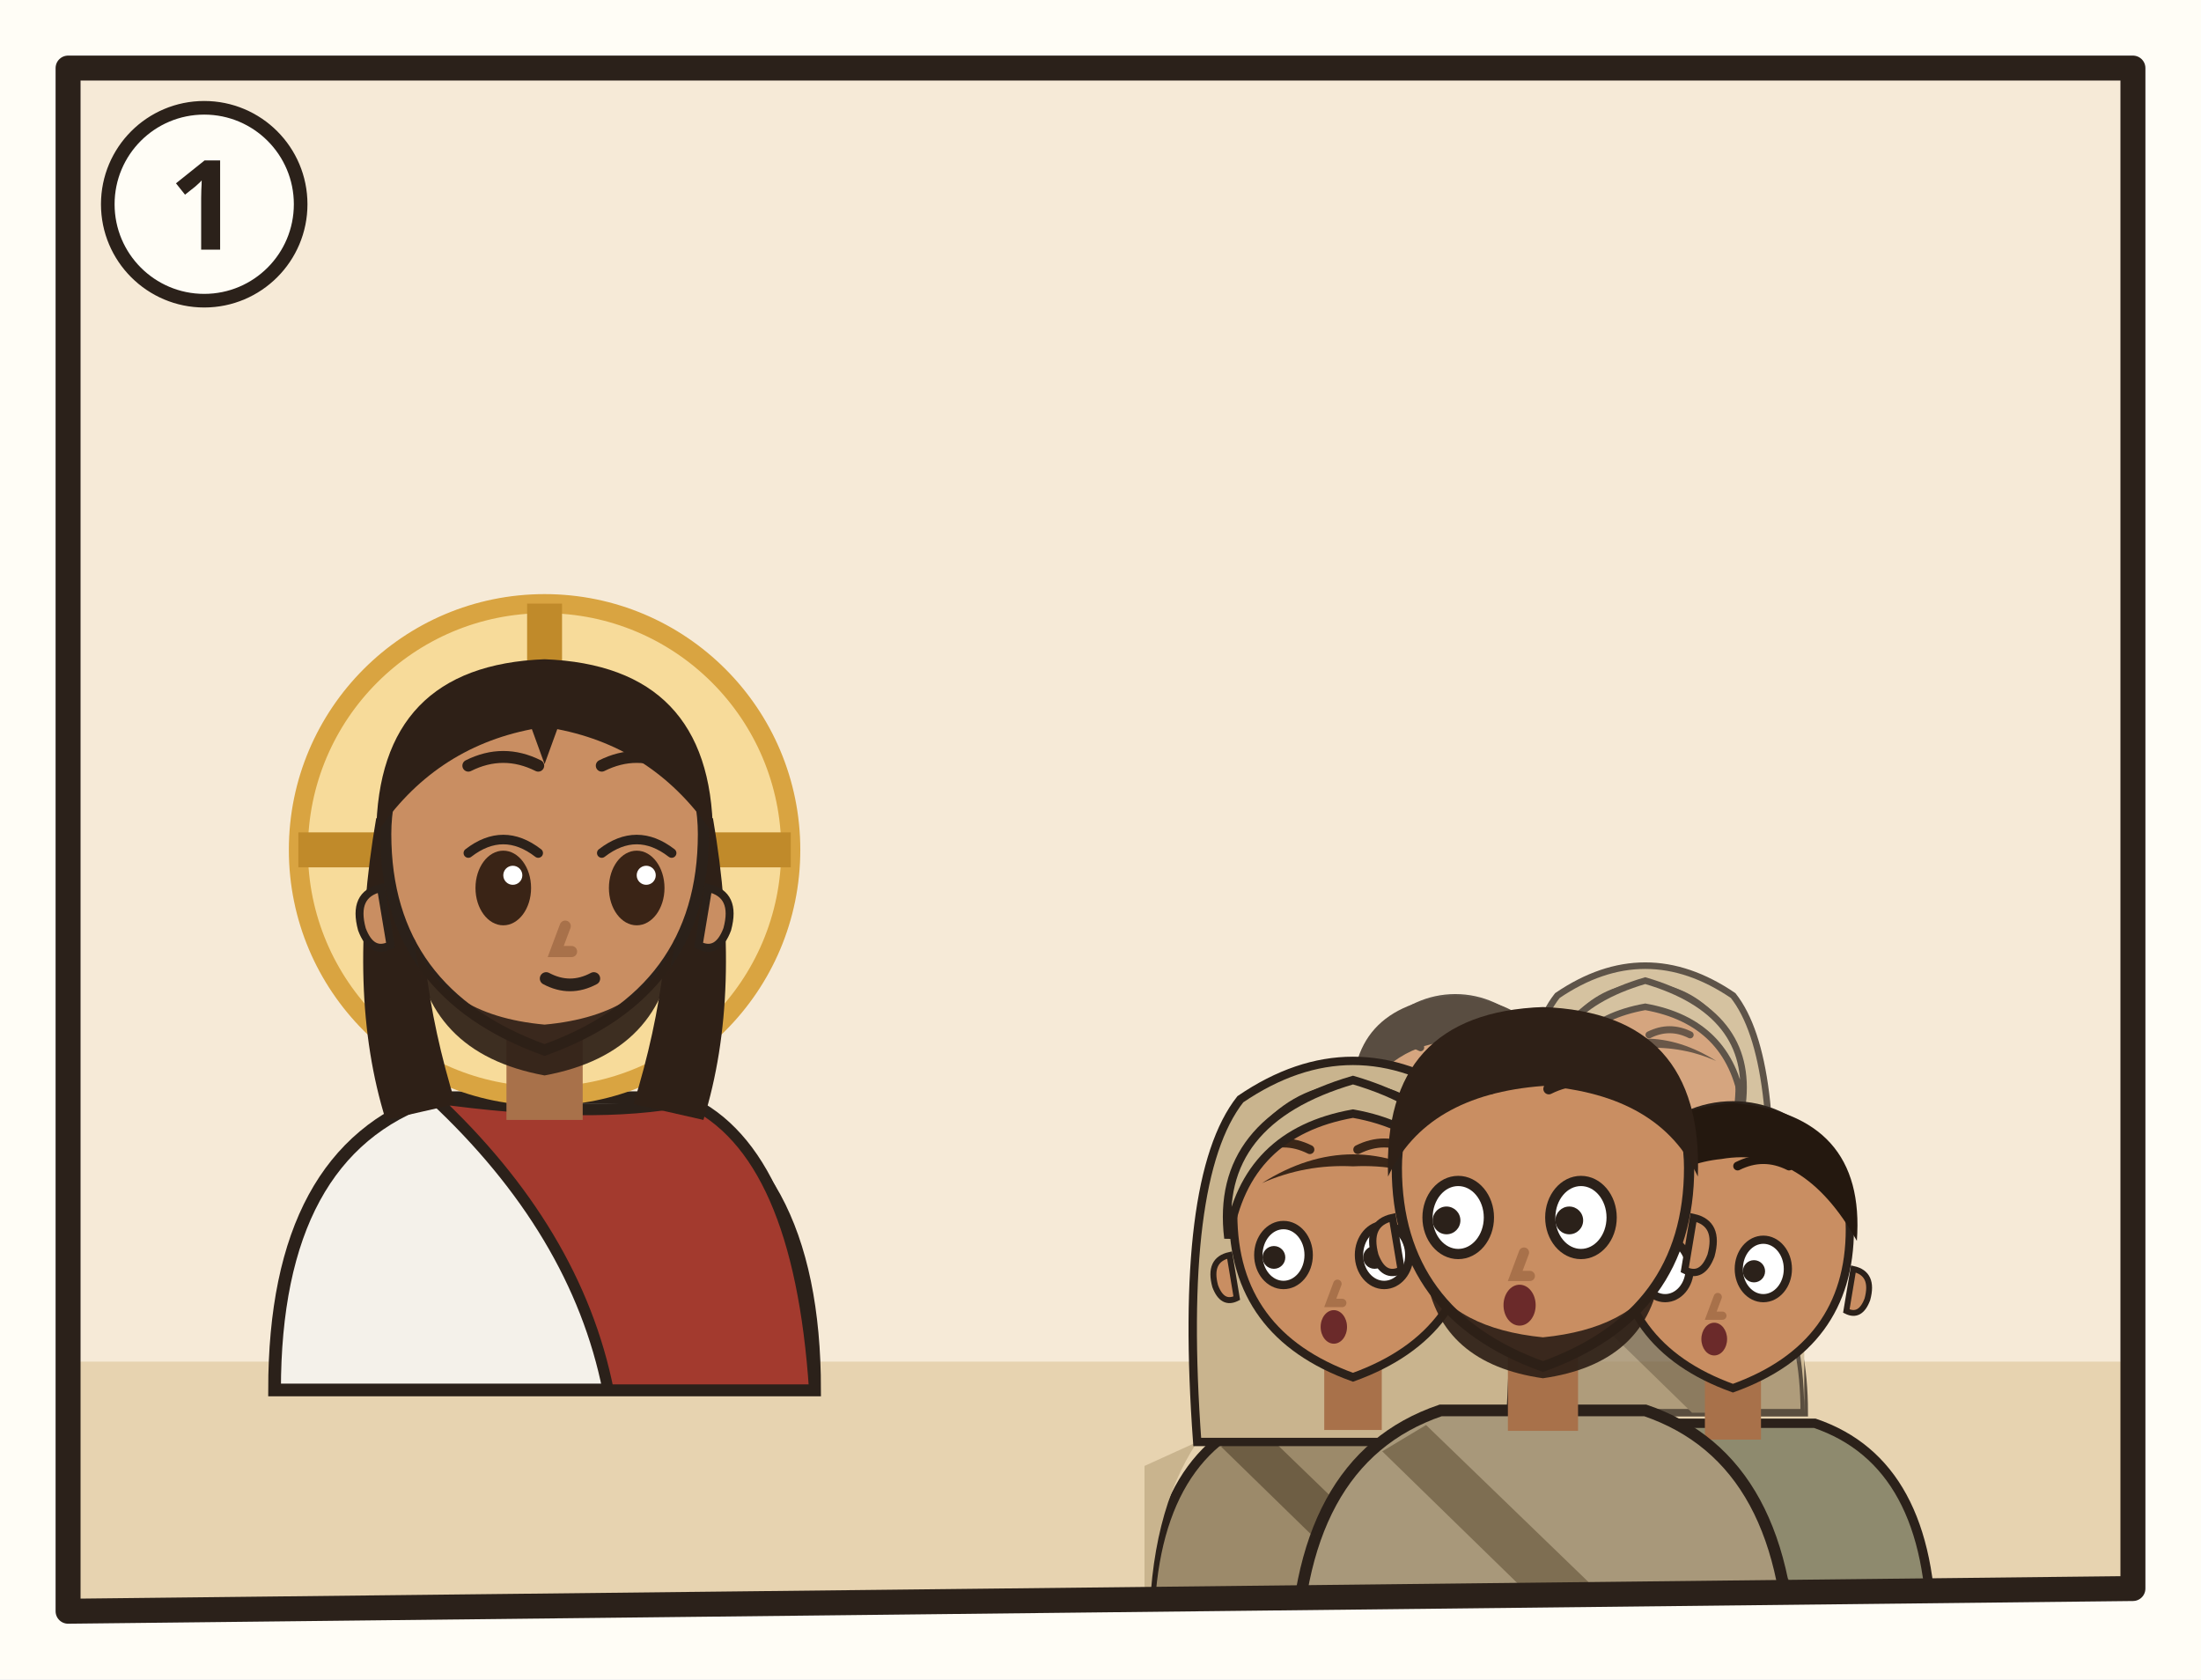
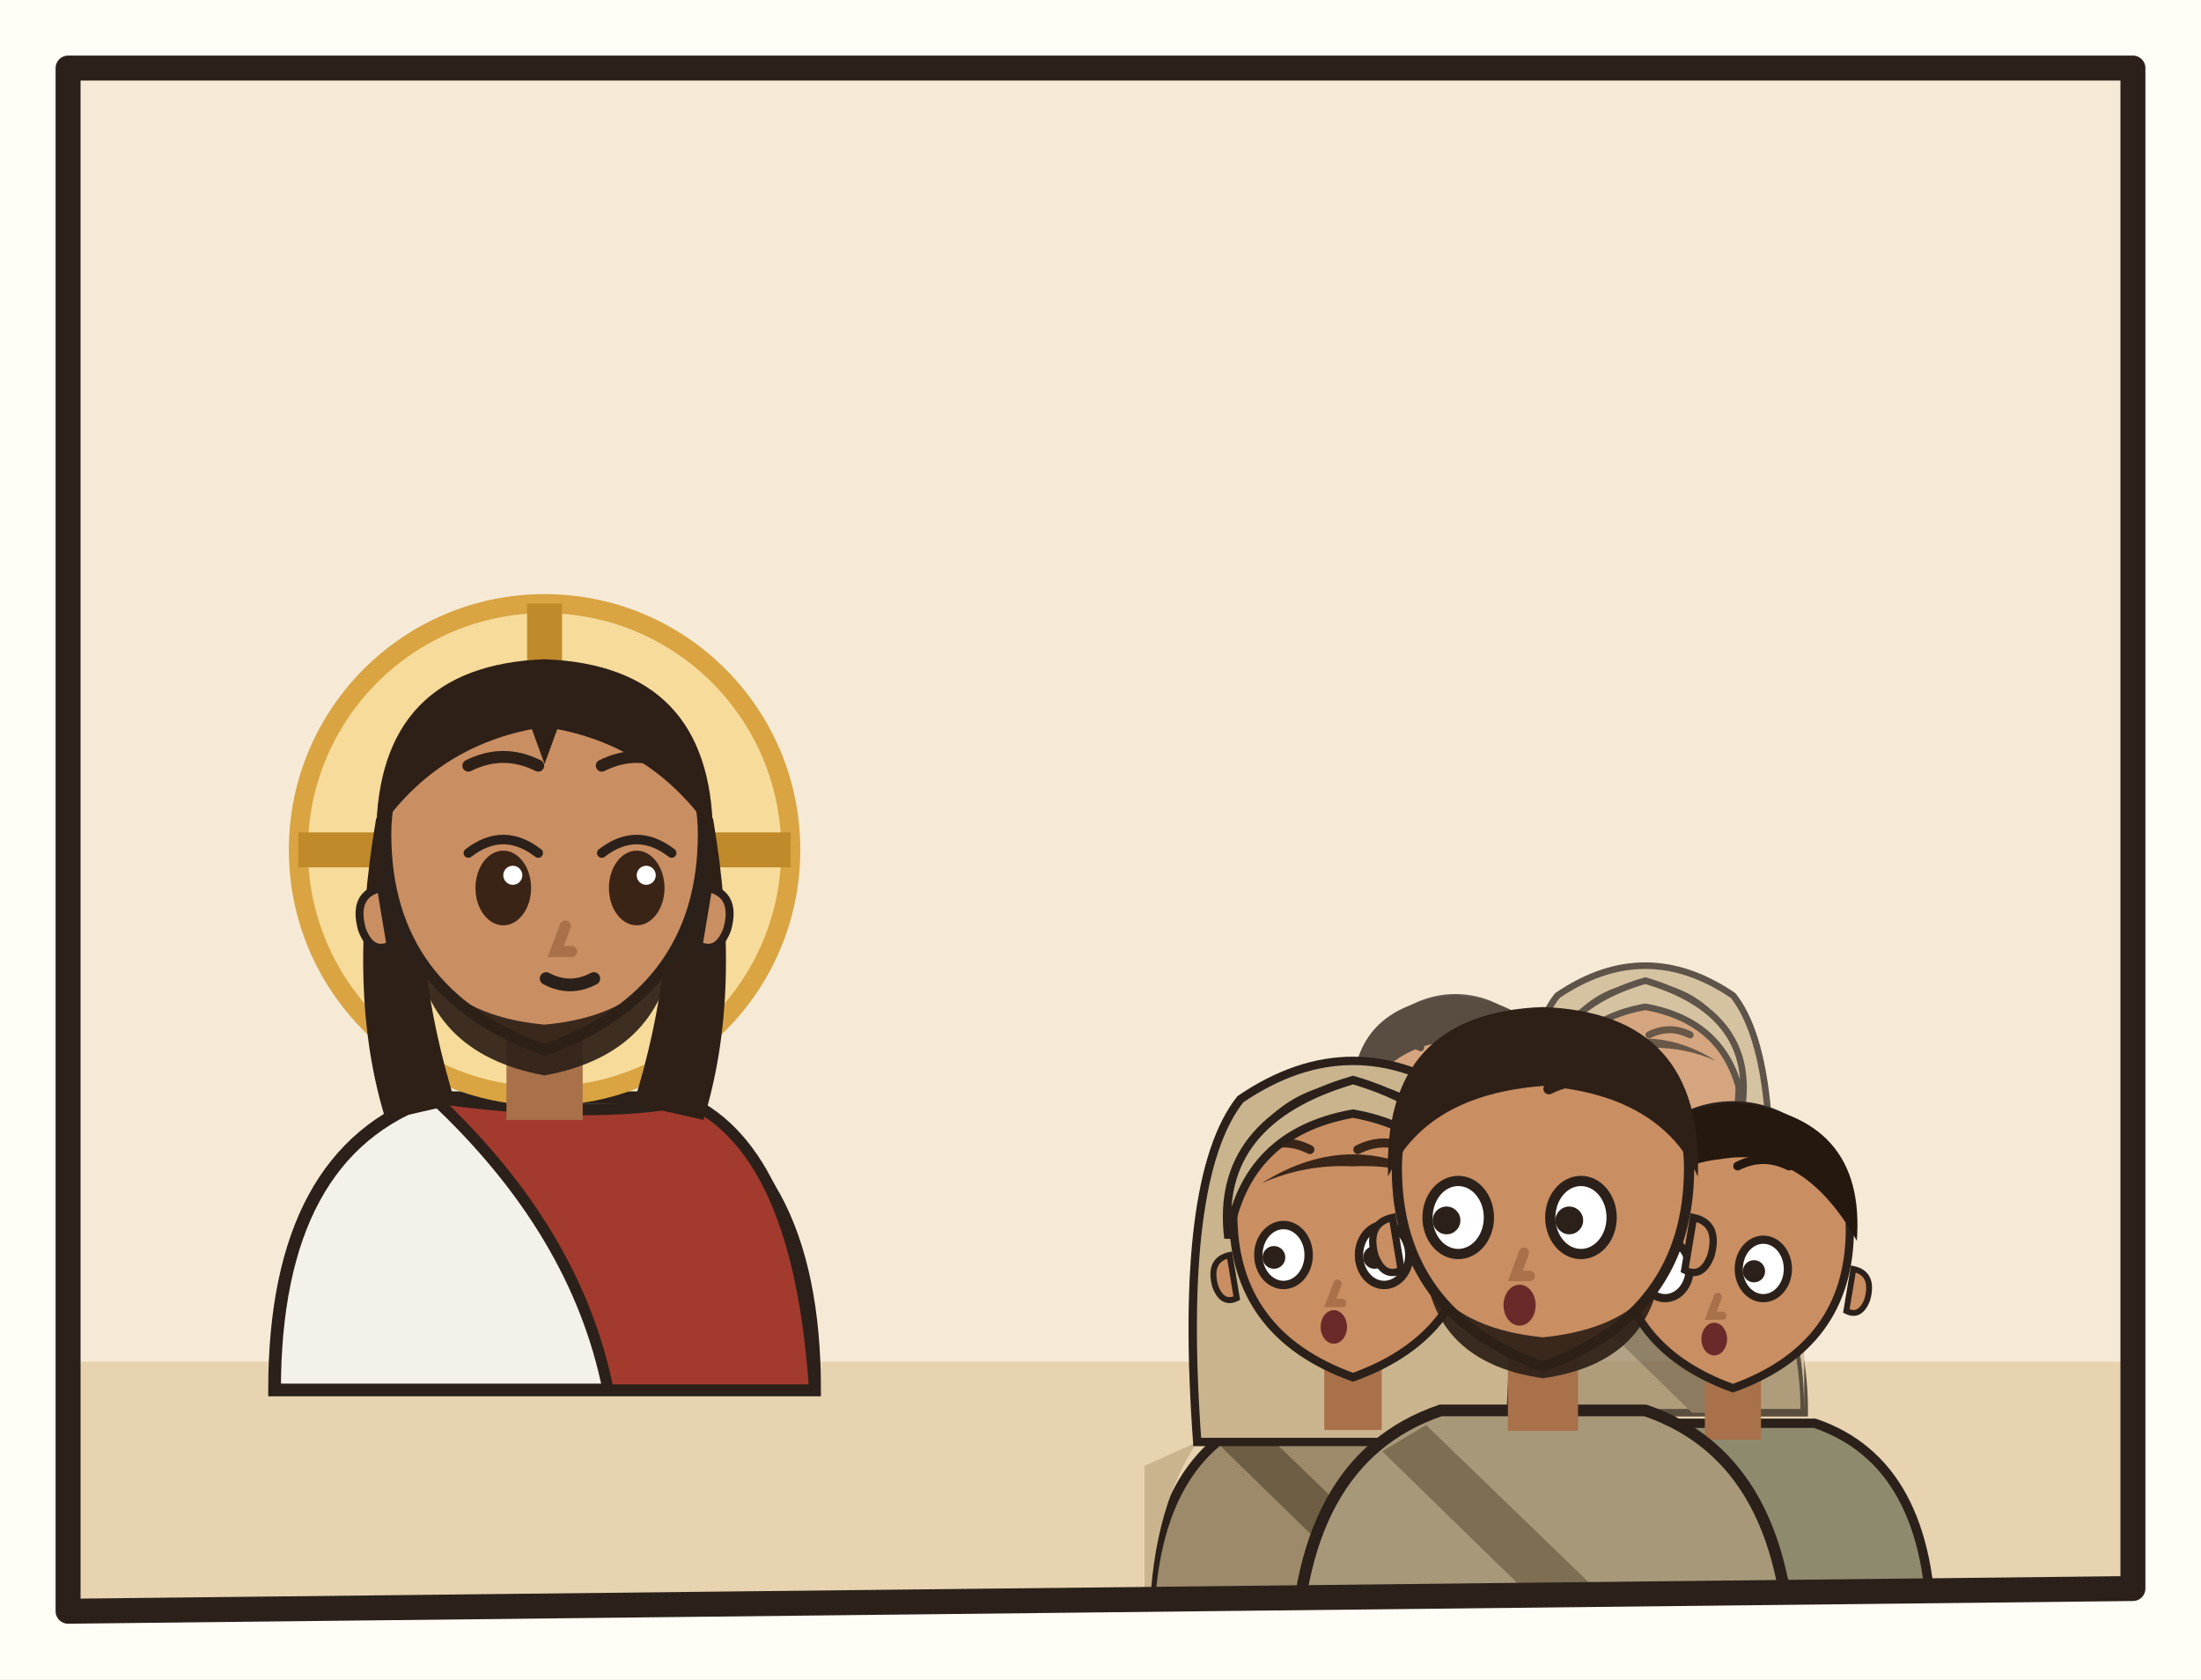
<svg xmlns="http://www.w3.org/2000/svg" viewBox="0 0 194 148">
  <rect width="194" height="148" fill="#FFFDF6" />
  <g transform="translate(4 4)">
    <clipPath id="an-cp-mat-007-028-029-1">
      <polygon points="2,2 184,2 184,136 2,138" />
    </clipPath>
    <g clip-path="url(#an-cp-mat-007-028-029-1)">
      <polygon points="2,2 184,2 184,136 2,138" fill="#F6EAD7" />
      <path d="M0 116h186v24H0z" fill="#E7D3B0" />
      <use href="#an-berg" x="4" y="51" width="110" height="69" opacity=".6" />
      <g transform="translate(0 -33.9)">
        <g transform="translate(44 104.8) scale(1.4)">
          <path d="M-17 34Q-17 19-7 15.6L7 15.6Q17 19 17 34z" fill="#F4F1EA" stroke="#2B211A" stroke-width=".8" />
          <path d="M-7 15.6Q3 17 9 15.8Q16 19 17 34L4 34Q2 24-7 15.6z" fill="#A33A2E" stroke="#2B211A" stroke-width=".7" />
          <circle r="15.5" fill="#F7DB9A" stroke="#D9A441" stroke-width="1.2" />
          <path d="M0-15.5v5M-15.5 0h5M15.5 0h-5" stroke="#C08A2A" stroke-width="2.2" />
          <path d="M-10.6 -2Q-12.5 9-10 17L-5.6 16Q-8.4 7-7.6-1z M10.6 -2Q12.5 9 10 17L5.6 16Q8.4 7 7.6-1z" fill="#2E2017" />
          <path d="M-2.4 11h4.8v6h-4.8z" fill="#A8714A" />
          <path d="M-10 -1Q-10 9 0 12.6Q10 9 10 -1A10 10.6 0 0 0 -10 -1z" fill="#C98E62" stroke="#2B211A" stroke-width=".7" />
          <path d="M10.3 2.4q1.8.4 1.2 2.6-.6 1.6-1.8 1z M-10.3 2.4q-1.8.4-1.2 2.6.6 1.6 1.8 1z" fill="#C98E62" stroke="#2B211A" stroke-width=".5" />
          <path d="M-8.2 5.6Q-7.6 12.8 0 14.2Q7.6 12.8 8.2 5.6Q6.6 10.4 0 11Q-6.6 10.4-8.2 5.6z" fill="#2E2017" opacity=".92" />
          <ellipse cx="-2.6" cy="2.4" rx="1.75" ry="2.35" fill="#3A2416" />
          <path d="M-4.8 0.2Q-2.6 -1.5 -0.4 0.2" fill="none" stroke="#2B211A" stroke-width=".6" stroke-linecap="round" />
          <circle cx="-2.0" cy="1.6" r=".6" fill="#FFF" />
          <ellipse cx="5.8" cy="2.4" rx="1.75" ry="2.35" fill="#3A2416" />
          <path d="M3.6 0.2Q5.8 -1.5 8.0 0.2" fill="none" stroke="#2B211A" stroke-width=".6" stroke-linecap="round" />
          <circle cx="6.4" cy="1.6" r=".6" fill="#FFF" />
          <path d="M-4.8 -5.3Q-2.6 -6.4 -0.4 -5.3M3.6 -5.3Q5.8 -6.4 8.0 -5.3" fill="none" stroke="#2E2017" stroke-width=".75" stroke-linecap="round" />
          <path d="M1.3 4.8l-.6 1.6h1" fill="none" stroke="#A8714A" stroke-width=".7" stroke-linecap="round" />
          <path d="M0.1 8.1Q1.6 8.9 3.1 8.1" fill="none" stroke="#2B211A" stroke-width=".8" stroke-linecap="round" />
          <path d="M-10.6-1Q-10.5-11.6 0-12Q10.5-11.6 10.6-1Q7-6.4 .8-7.6L0-5.4-.8-7.6Q-7-6.4-10.6-1z" fill="#2E2017" />
        </g>
      </g>
      <g opacity=".75">
        <g transform="translate(124.272 93.768) scale(0.85008)">
          <path d="M-17 34Q-17 19-7 15.6L7 15.6Q17 19 17 34z" fill="#8E8A6E" stroke="#2B211A" stroke-width=".8" />
          <path d="M-8 16.6L10 34h-5L-11 18.4z" fill="#6A664C" />
          <path d="M-2.4 11h4.8v6h-4.8z" fill="#A8714A" />
          <path d="M-10 -1Q-10 9 0 12.6Q10 9 10 -1A10 10.6 0 0 0 -10 -1z" fill="#C98E62" stroke="#2B211A" stroke-width=".7" />
          <path d="M10.3 2.4q1.8.4 1.2 2.6-.6 1.6-1.8 1z M-10.3 2.4q-1.8.4-1.2 2.6.6 1.6 1.8 1z" fill="#C98E62" stroke="#2B211A" stroke-width=".5" />
          <ellipse cx="-5.8" cy="2.4" rx="2.1" ry="2.5" fill="#FFF" stroke="#2B211A" stroke-width=".7" />
          <circle cx="-6.6" cy="2.6" r=".95" fill="#2B211A" />
          <ellipse cx="2.6" cy="2.4" rx="2.1" ry="2.5" fill="#FFF" stroke="#2B211A" stroke-width=".7" />
          <circle cx="1.8" cy="2.6" r=".95" fill="#2B211A" />
          <path d="M-8.0 -6.4Q-5.8 -7.5 -3.6 -6.4M0.4 -6.4Q2.6 -7.5 4.8 -6.4" fill="none" stroke="#24180F" stroke-width=".75" stroke-linecap="round" />
          <path d="M-1.3 4.8l-.6 1.6h1" fill="none" stroke="#A8714A" stroke-width=".7" stroke-linecap="round" />
          <ellipse cx="-1.6" cy="8.4" rx="1.1" ry="1.4" fill="#6B2A2A" />
          <path d="M-10.6 0Q-11.4-10.8 0-11.8Q11.4-10.8 10.6 0Q6-8.2-1-7Q-7-6.4-10.6 0z" fill="#24180F" />
        </g>
        <g transform="translate(141.016 92.48) scale(0.82432)">
          <path d="M-17 34Q-17 19-7 15.6L7 15.6Q17 19 17 34z" fill="#9C8A6A" stroke="#2B211A" stroke-width=".8" />
          <path d="M-13 18Q-17 24-17 34h-.4V20zM13 18Q17 24 17 34V20z" fill="#C9B48E" />
          <path d="M-8 16.6L10 34h-5L-11 18.4z" fill="#6E5E44" />
          <path d="M-13 18Q-14.6-4-9.4-10.6Q0-17 9.4-10.6Q14.6-4 13 18z" fill="#C9B48E" stroke="#2B211A" stroke-width=".7" />
          <path d="M-2.4 11h4.8v6h-4.8z" fill="#A8714A" />
          <path d="M-10 -1Q-10 9 0 12.6Q10 9 10 -1A10 10.6 0 0 0 -10 -1z" fill="#C98E62" stroke="#2B211A" stroke-width=".7" />
          <path d="M10.3 2.4q1.8.4 1.2 2.6-.6 1.6-1.8 1z M-10.3 2.4q-1.8.4-1.2 2.6.6 1.6 1.8 1z" fill="#C98E62" stroke="#2B211A" stroke-width=".5" />
          <ellipse cx="-5.8" cy="2.4" rx="2.1" ry="2.5" fill="#FFF" stroke="#2B211A" stroke-width=".7" />
          <circle cx="-6.6" cy="2.6" r=".95" fill="#2B211A" />
          <ellipse cx="2.6" cy="2.4" rx="2.1" ry="2.5" fill="#FFF" stroke="#2B211A" stroke-width=".7" />
          <circle cx="1.8" cy="2.6" r=".95" fill="#2B211A" />
          <path d="M-8.0 -6.4Q-5.8 -7.5 -3.6 -6.4M0.4 -6.4Q2.6 -7.5 4.8 -6.4" fill="none" stroke="#3A2618" stroke-width=".75" stroke-linecap="round" />
          <path d="M-1.3 4.8l-.6 1.6h1" fill="none" stroke="#A8714A" stroke-width=".7" stroke-linecap="round" />
          <ellipse cx="-1.6" cy="8.4" rx="1.1" ry="1.4" fill="#6B2A2A" />
          <path d="M-7.6-3.6Q0-8.4 7.6-3.6Q4-5.2 0-5Q-4-5.2-7.6-3.6z" fill="#3A2618" />
          <path d="M-10.4 1Q-11.6-8.8 0-12.2Q11.6-8.8 10.4 1Q9-7.8 0-9.4Q-9-7.8-10.4 1z" fill="#C9B48E" stroke="#2B211A" stroke-width=".7" />
        </g>
      </g>
      <g transform="translate(115.256 104.072) scale(1.05616)">
        <path d="M-17 34Q-17 19-7 15.6L7 15.6Q17 19 17 34z" fill="#9C8A6A" stroke="#2B211A" stroke-width=".8" />
        <path d="M-13 18Q-17 24-17 34h-.4V20zM13 18Q17 24 17 34V20z" fill="#C9B48E" />
        <path d="M-8 16.6L10 34h-5L-11 18.4z" fill="#6E5E44" />
        <path d="M-13 18Q-14.6-4-9.4-10.6Q0-17 9.4-10.6Q14.6-4 13 18z" fill="#C9B48E" stroke="#2B211A" stroke-width=".7" />
        <path d="M-2.4 11h4.8v6h-4.8z" fill="#A8714A" />
        <path d="M-10 -1Q-10 9 0 12.6Q10 9 10 -1A10 10.6 0 0 0 -10 -1z" fill="#C98E62" stroke="#2B211A" stroke-width=".7" />
        <path d="M10.3 2.4q1.8.4 1.2 2.6-.6 1.6-1.8 1z M-10.3 2.4q-1.8.4-1.2 2.6.6 1.6 1.8 1z" fill="#C98E62" stroke="#2B211A" stroke-width=".5" />
        <ellipse cx="-5.8" cy="2.4" rx="2.1" ry="2.5" fill="#FFF" stroke="#2B211A" stroke-width=".7" />
        <circle cx="-6.6" cy="2.6" r=".95" fill="#2B211A" />
        <ellipse cx="2.6" cy="2.4" rx="2.1" ry="2.5" fill="#FFF" stroke="#2B211A" stroke-width=".7" />
        <circle cx="1.8" cy="2.6" r=".95" fill="#2B211A" />
        <path d="M-8.0 -6.4Q-5.8 -7.5 -3.6 -6.4M0.4 -6.4Q2.6 -7.5 4.8 -6.4" fill="none" stroke="#3A2618" stroke-width=".75" stroke-linecap="round" />
        <path d="M-1.3 4.8l-.6 1.6h1" fill="none" stroke="#A8714A" stroke-width=".7" stroke-linecap="round" />
        <ellipse cx="-1.6" cy="8.4" rx="1.1" ry="1.4" fill="#6B2A2A" />
        <path d="M-7.6-3.6Q0-8.4 7.6-3.6Q4-5.2 0-5Q-4-5.2-7.6-3.6z" fill="#3A2618" />
        <path d="M-10.4 1Q-11.6-8.8 0-12.2Q11.6-8.8 10.4 1Q9-7.8 0-9.4Q-9-7.8-10.4 1z" fill="#C9B48E" stroke="#2B211A" stroke-width=".7" />
      </g>
      <g transform="translate(148.744 105.36) scale(1.0304)">
        <path d="M-17 34Q-17 19-7 15.6L7 15.6Q17 19 17 34z" fill="#8E8A6E" stroke="#2B211A" stroke-width=".8" />
        <path d="M-8 16.6L10 34h-5L-11 18.4z" fill="#6A664C" />
        <path d="M-2.4 11h4.8v6h-4.8z" fill="#A8714A" />
        <path d="M-10 -1Q-10 9 0 12.6Q10 9 10 -1A10 10.6 0 0 0 -10 -1z" fill="#C98E62" stroke="#2B211A" stroke-width=".7" />
        <path d="M10.3 2.4q1.8.4 1.2 2.6-.6 1.6-1.8 1z M-10.3 2.4q-1.8.4-1.2 2.6.6 1.6 1.8 1z" fill="#C98E62" stroke="#2B211A" stroke-width=".5" />
        <ellipse cx="-5.8" cy="2.4" rx="2.1" ry="2.5" fill="#FFF" stroke="#2B211A" stroke-width=".7" />
        <circle cx="-6.6" cy="2.6" r=".95" fill="#2B211A" />
        <ellipse cx="2.6" cy="2.4" rx="2.1" ry="2.5" fill="#FFF" stroke="#2B211A" stroke-width=".7" />
        <circle cx="1.8" cy="2.6" r=".95" fill="#2B211A" />
        <path d="M-8.0 -6.4Q-5.8 -7.5 -3.6 -6.4M0.4 -6.4Q2.6 -7.5 4.8 -6.4" fill="none" stroke="#24180F" stroke-width=".75" stroke-linecap="round" />
        <path d="M-1.3 4.8l-.6 1.6h1" fill="none" stroke="#A8714A" stroke-width=".7" stroke-linecap="round" />
        <ellipse cx="-1.6" cy="8.4" rx="1.1" ry="1.4" fill="#6B2A2A" />
        <path d="M-10.6 0Q-11.4-10.8 0-11.8Q11.4-10.8 10.6 0Q6-8.2-1-7Q-7-6.4-10.6 0z" fill="#24180F" />
      </g>
      <g transform="translate(132 100.208) scale(1.288)">
        <path d="M-17 34Q-17 19-7 15.6L7 15.6Q17 19 17 34z" fill="#A8987A" stroke="#2B211A" stroke-width=".8" />
        <path d="M-8 16.6L10 34h-5L-11 18.4z" fill="#7E6E52" />
        <path d="M-2.4 11h4.8v6h-4.8z" fill="#A8714A" />
        <path d="M-10 -1Q-10 9 0 12.6Q10 9 10 -1A10 10.6 0 0 0 -10 -1z" fill="#C98E62" stroke="#2B211A" stroke-width=".7" />
        <path d="M10.3 2.4q1.8.4 1.2 2.6-.6 1.6-1.8 1z M-10.3 2.4q-1.8.4-1.2 2.6.6 1.6 1.8 1z" fill="#C98E62" stroke="#2B211A" stroke-width=".5" />
        <path d="M-8 6.4Q-7 12.4 0 13.4Q7 12.4 8 6.4Q6 10 0 10.6Q-6 10-8 6.4z" fill="#2E2017" opacity=".92" />
        <ellipse cx="-5.8" cy="2.4" rx="2.1" ry="2.5" fill="#FFF" stroke="#2B211A" stroke-width=".7" />
        <circle cx="-6.6" cy="2.6" r=".95" fill="#2B211A" />
        <ellipse cx="2.6" cy="2.4" rx="2.1" ry="2.5" fill="#FFF" stroke="#2B211A" stroke-width=".7" />
        <circle cx="1.8" cy="2.6" r=".95" fill="#2B211A" />
        <path d="M-8.0 -6.4Q-5.8 -7.5 -3.6 -6.4M0.4 -6.4Q2.6 -7.5 4.8 -6.4" fill="none" stroke="#2E2017" stroke-width=".75" stroke-linecap="round" />
        <path d="M-1.3 4.8l-.6 1.6h1" fill="none" stroke="#A8714A" stroke-width=".7" stroke-linecap="round" />
        <ellipse cx="-1.6" cy="8.4" rx="1.1" ry="1.4" fill="#6B2A2A" />
        <path d="M-10.6-.4Q-11-11.6 0-12Q11-11.6 10.6-.4Q8-6 0-6.6Q-8-6-10.6-.4z" fill="#2E2017" />
      </g>
      <use href="#an-z-vollmacht" x="63.5" y="58.9" width="16" height="24" />
    </g>
    <polygon points="2,2 184,2 184,136 2,138" fill="none" stroke="#2B211A" stroke-width="2.2" stroke-linejoin="round" />
-     <circle cx="14" cy="14" r="8.5" fill="#FFFDF6" stroke="#2B211A" stroke-width="1.2" />
-     <text x="14" y="18" text-anchor="middle" font-family="sans-serif" font-size="11" font-weight="700" fill="#2B211A">1</text>
  </g>
</svg>
